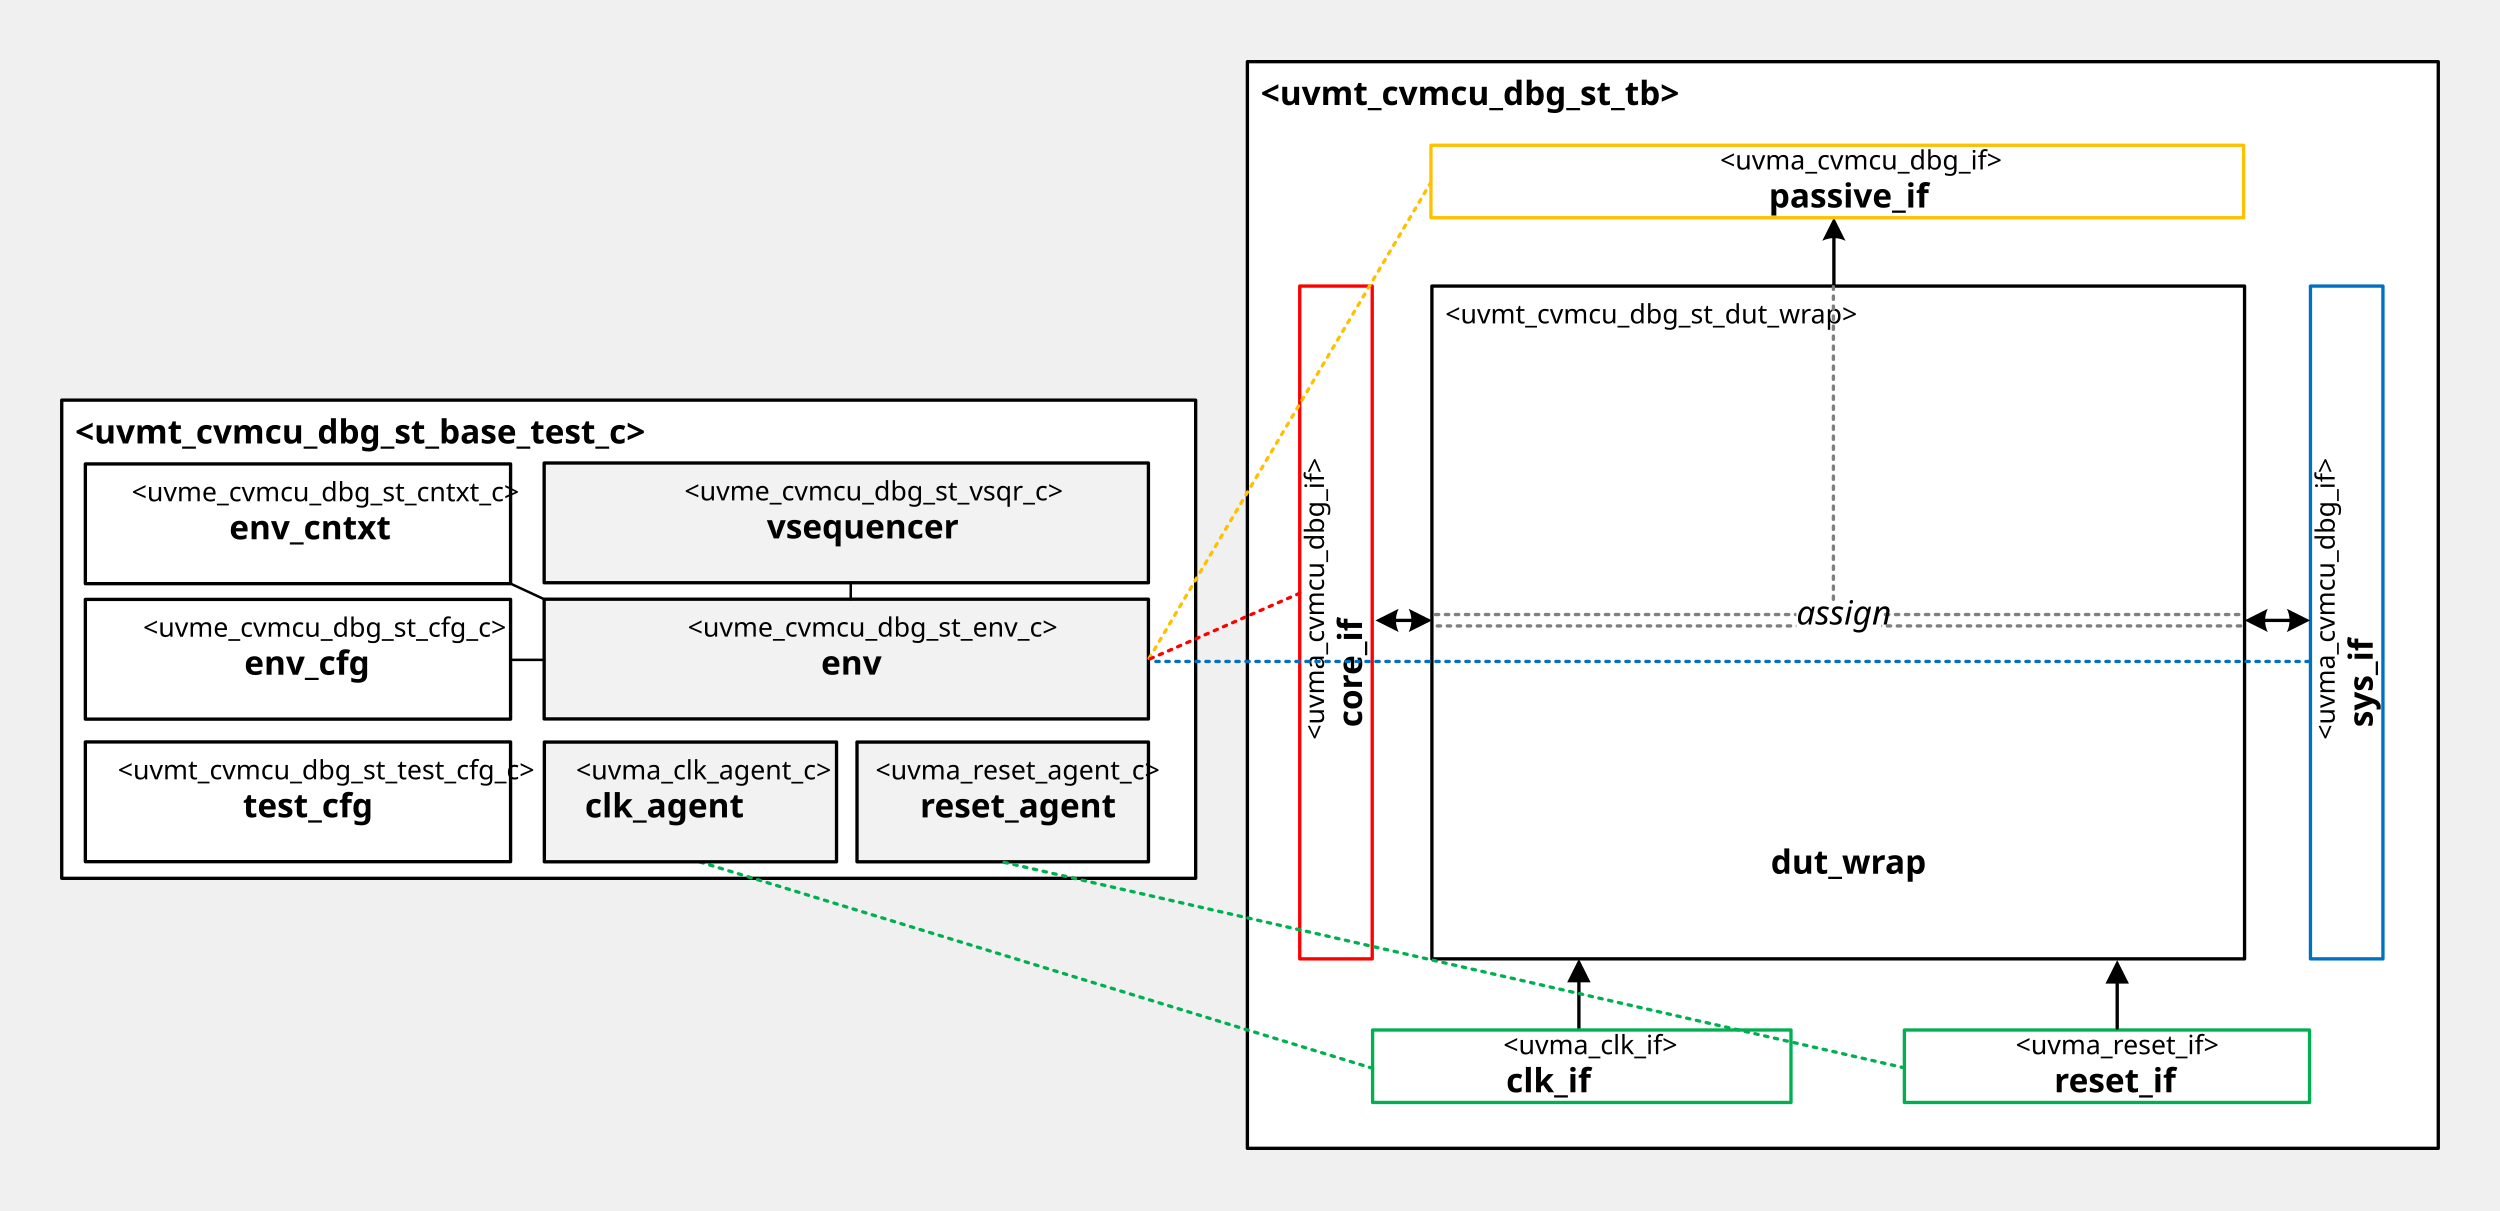
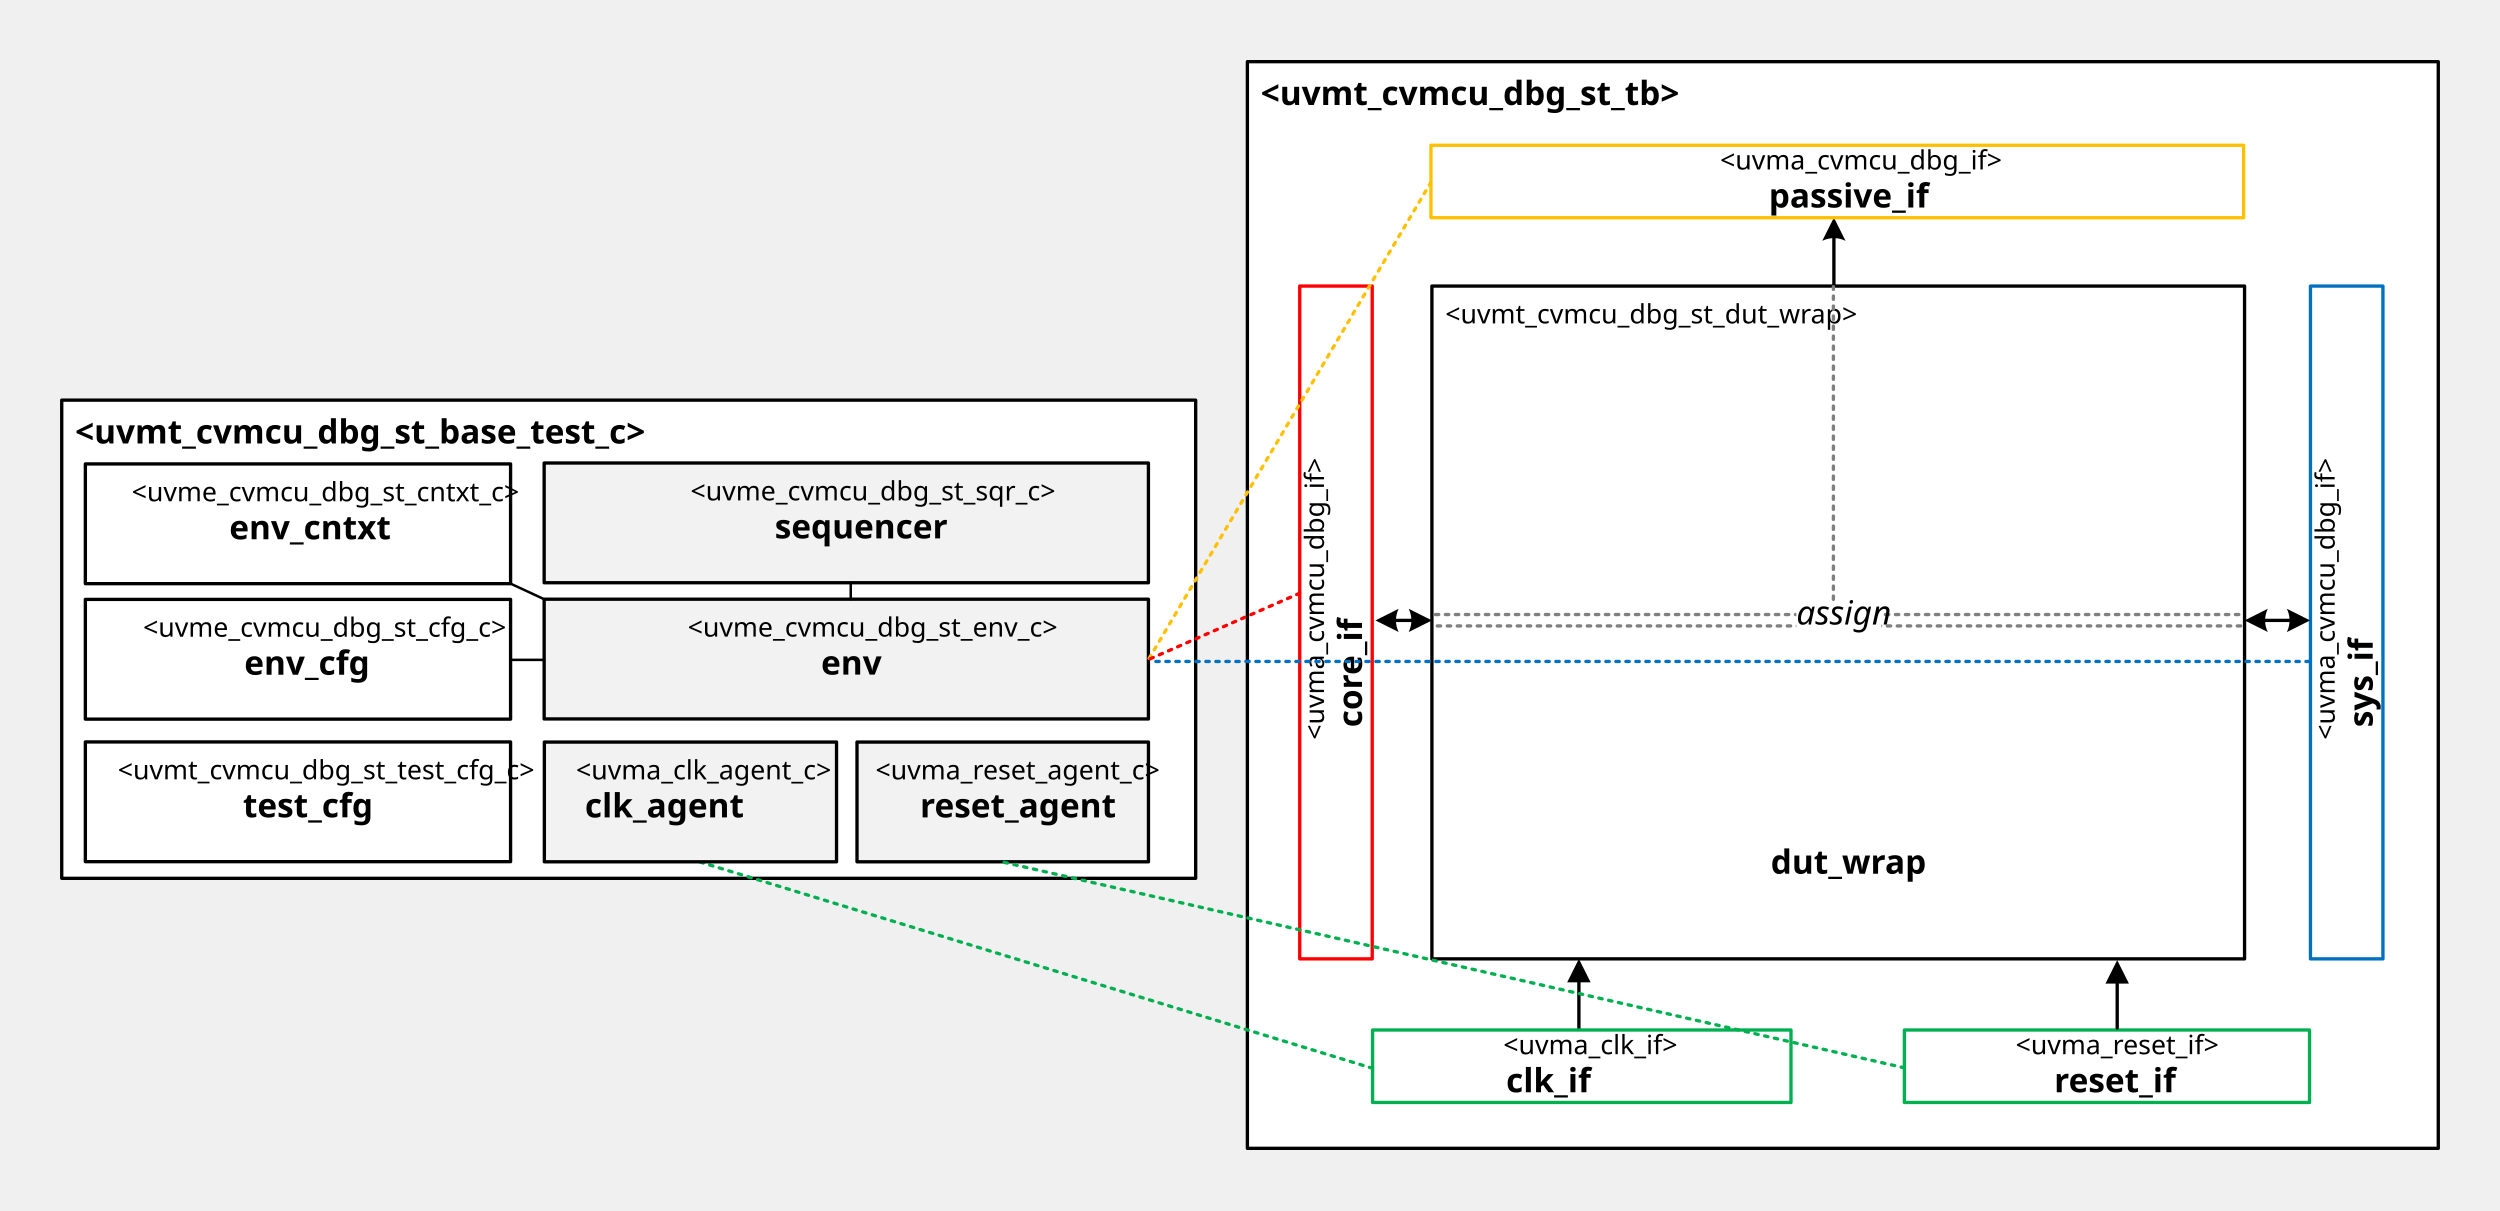
<svg xmlns="http://www.w3.org/2000/svg" xmlns:xlink="http://www.w3.org/1999/xlink" width="10.415in" height="5.041in" viewBox="0 0 749.913 362.984" xml:space="preserve" color-interpolation-filters="sRGB" class="st23">
  <style type="text/css">
	
		.st1 {fill:#ffffff;stroke:#000000;stroke-linecap:round;stroke-linejoin:round;stroke-width:1}
		.st2 {fill:#000000;font-family:Calibri;font-size:0.833em;font-weight:bold}
		.st3 {fill:none;stroke:#000000;stroke-linecap:round;stroke-linejoin:round;stroke-width:1}
		.st4 {fill:#000000;font-family:Calibri;font-size:0.667em}
		.st5 {font-size:1.25em;font-weight:bold}
		.st6 {marker-end:url(#mrkr4-13);stroke:#000000;stroke-linecap:round;stroke-linejoin:round;stroke-width:1}
		.st7 {fill:#000000;fill-opacity:1;stroke:#000000;stroke-opacity:1;stroke-width:0.284}
		.st8 {fill:#ffffff;stroke:#00b050;stroke-linecap:round;stroke-linejoin:round;stroke-width:1}
		.st9 {fill:#f2f2f2;stroke:#000000;stroke-linecap:round;stroke-linejoin:round;stroke-width:1}
		.st10 {stroke:#00b050;stroke-dasharray:1,2;stroke-linecap:round;stroke-linejoin:round;stroke-width:1}
		.st11 {marker-start:url(#mrkr5-58);stroke:#000000;stroke-linecap:round;stroke-linejoin:round;stroke-width:1}
		.st12 {stroke:#000000;stroke-linecap:round;stroke-linejoin:round;stroke-width:0.75}
		.st13 {marker-end:url(#mrkr5-75);marker-start:url(#mrkr5-58);stroke:#000000;stroke-linecap:round;stroke-linejoin:round;stroke-width:1}
		.st14 {fill:#ffffff;stroke:#0070c0;stroke-linecap:round;stroke-linejoin:round;stroke-width:1}
		.st15 {fill:#ffffff;stroke:#ff0000;stroke-linecap:round;stroke-linejoin:round;stroke-width:1}
		.st16 {stroke:#ffc000;stroke-dasharray:1,2;stroke-linecap:round;stroke-linejoin:round;stroke-width:1}
		.st17 {stroke:#ff0000;stroke-dasharray:1,2;stroke-linecap:round;stroke-linejoin:round;stroke-width:1}
		.st18 {stroke:#0070c0;stroke-dasharray:1,2;stroke-linecap:round;stroke-linejoin:round;stroke-width:1}
		.st19 {fill:#ffffff;stroke:#ffc000;stroke-linecap:round;stroke-linejoin:round;stroke-width:1}
		.st20 {stroke:#7f7f7f;stroke-dasharray:1,2;stroke-linecap:round;stroke-linejoin:round;stroke-width:1}
		.st21 {fill:#ffffff;stroke:none;stroke-linecap:butt;stroke-width:7.2}
		.st22 {fill:#000000;font-family:Calibri;font-size:0.833em;font-style:italic}
		.st23 {fill:none;fill-rule:evenodd;font-size:12px;overflow:visible;stroke-linecap:square;stroke-miterlimit:3}
	
	</style>
  <defs id="Markers">
    <g id="lend4">
      <path d="M 2 1 L 0 0 L 2 -1 L 2 1 " style="stroke:none" />
    </g>
    <marker id="mrkr4-13" class="st7" refX="-7.04" orient="auto" markerUnits="strokeWidth" overflow="visible">
      <use xlink:href="#lend4" transform="scale(-3.52,-3.52) " />
    </marker>
    <g id="lend5">
      <path d="M 2 1 L 0 0 L 1.981 -0.993 C 1.672 -0.365 1.673 0.373 1.985 1 " style="stroke:none" />
    </g>
    <marker id="mrkr5-58" class="st7" refX="5.8" orient="auto" markerUnits="strokeWidth" overflow="visible">
      <use xlink:href="#lend5" transform="scale(3.52) " />
    </marker>
    <marker id="mrkr5-75" class="st7" refX="-6.16" orient="auto" markerUnits="strokeWidth" overflow="visible">
      <use xlink:href="#lend5" transform="scale(-3.52,-3.52) " />
    </marker>
  </defs>
  <g>
    <g id="shape241-1" transform="translate(374.173,-18.5)">
      <rect x="0" y="37" width="357.24" height="325.984" class="st1" />
      <text x="4" y="50" class="st2">&lt;uvmt_cvmcu_dbg_st_tb&gt;</text>
    </g>
    <g id="shape243-4" transform="translate(429.524,-75.3425)">
      <rect x="0" y="161.157" width="243.78" height="201.827" class="st3" />
      <text x="4" y="172.36" class="st4">&lt;uvmt_cvmcu_dbg_st_dut_wrap&gt;                 <tspan x="101.65" dy="16.5em" class="st5">dut_wrap</tspan>
      </text>
    </g>
    <g id="shape244-8" transform="translate(110.638,316.921) rotate(-90)">
      <path d="M0 362.98 L22.24 362.98" class="st6" />
    </g>
    <g id="shape245-14" transform="translate(411.732,-32.2635)">
      <rect x="0" y="341.24" width="125.508" height="21.744" class="st8" />
      <text x="39.2" y="348.51" class="st4">&lt;uvma_clk_if&gt; <tspan x="40.06" dy="1.14em" class="st5">clk_if</tspan>
      </text>
    </g>
    <g id="shape246-18" transform="translate(571.256,-32.2635)">
      <rect x="0" y="341.24" width="121.531" height="21.744" class="st8" />
      <text x="33.36" y="348.51" class="st4">&lt;uvma_reset_if&gt; <tspan x="44.93" dy="1.14em" class="st5">reset_if</tspan>
      </text>
    </g>
    <g id="shape247-22" transform="translate(18.5,-99.5118)">
      <rect x="0" y="219.551" width="340.157" height="143.433" class="st1" />
      <text x="4" y="232.55" class="st2">&lt;uvmt_cvmcu_dbg_st_base_test_c&gt;</text>
    </g>
    <g id="shape248-25" transform="translate(163.217,-188.169)">
      <rect x="0" y="327.067" width="181.268" height="35.918" class="st9" />
-       <text x="42.08" y="338.27" class="st4">&lt;uvme_cvmcu_dbg_st_vsqr_c&gt; <tspan x="66.8" dy="1.14em" class="st5">vsequencer</tspan>
+       <text x="43.89" y="338.27" class="st4">&lt;uvme_cvmcu_dbg_st_sqr_c&gt; <tspan x="69.17" dy="1.14em" class="st5">sequencer</tspan>
      </text>
    </g>
    <g id="shape249-29" transform="translate(25.5866,-104.5)">
      <rect x="0" y="327.067" width="127.559" height="35.918" class="st3" />
      <text x="9.72" y="338.27" class="st4">&lt;uvmt_cvmcu_dbg_st_test_cfg_c&gt; <tspan x="47.27" dy="1.14em" class="st5">test_cfg</tspan>
      </text>
    </g>
    <g id="shape250-33" transform="translate(25.5866,-187.902)">
      <rect x="0" y="327.067" width="127.559" height="35.918" class="st3" />
      <text x="13.89" y="338.27" class="st4">&lt;uvme_cvmcu_dbg_st_cntxt_c&gt; <tspan x="43.18" dy="1.14em" class="st5">env_cntxt</tspan>
      </text>
    </g>
    <g id="shape251-37" transform="translate(163.217,-147.311)">
      <rect x="0" y="327.067" width="181.268" height="35.918" class="st9" />
      <text x="43.05" y="338.27" class="st4">&lt;uvme_cvmcu_dbg_st_env_c&gt; <tspan x="83.07" dy="1.14em" class="st5">env</tspan>
      </text>
    </g>
    <g id="shape252-41" transform="translate(25.5866,-147.266)">
      <rect x="0" y="327.067" width="127.559" height="35.918" class="st3" />
      <text x="17.3" y="338.27" class="st4">&lt;uvme_cvmcu_dbg_st_cfg_c&gt; <tspan x="47.68" dy="1.14em" class="st5">env_cfg</tspan>
      </text>
    </g>
    <g id="shape253-45" transform="translate(272.118,308.386) rotate(-90)">
      <path d="M0 362.98 L13.33 362.98" class="st6" />
    </g>
    <g id="shape254-50" transform="translate(305.285,667.49) rotate(-162.947)">
      <path d="M0 362.98 L211.26 362.98" class="st10" />
    </g>
    <g id="shape255-53" transform="translate(913.093,65.2716) rotate(90)">
      <path d="M5.8 362.98 L6.16 362.98 L20.54 362.98" class="st11" />
    </g>
    <g id="shape256-59" transform="translate(305.928,-154.182) rotate(24.8918)">
      <path d="M0 362.98 L11.1 362.98" class="st12" />
    </g>
    <g id="shape257-62" transform="translate(153.146,-165.031)">
      <path d="M0 362.98 L10.07 362.98" class="st12" />
    </g>
    <g id="shape258-65" transform="translate(-107.791,179.756) rotate(-90)">
      <path d="M0 362.98 L4.94 362.98" class="st12" />
    </g>
    <g id="shape259-68" transform="translate(412.577,-176.87)">
      <path d="M5.8 362.98 L6.16 362.98 L10.79 362.98" class="st13" />
    </g>
    <g id="shape260-76" transform="translate(351.831,287.645) rotate(-90)">
      <rect x="0" y="341.24" width="201.827" height="21.744" class="st14" />
      <text x="65.74" y="348.51" class="st4">&lt;uvma_cvmcu_dbg_if&gt; <tspan x="69.5" dy="1.14em" class="st5">sys_if</tspan>
      </text>
    </g>
    <g id="shape261-80" transform="translate(673.303,-176.87)">
      <path d="M5.8 362.98 L6.16 362.98 L13.5 362.98" class="st13" />
    </g>
    <g id="shape262-87" transform="translate(163.276,-104.472)">
      <rect x="0" y="327.067" width="87.65" height="35.918" class="st9" />
      <text x="9.49" y="338.27" class="st4">&lt;uvma_clk_agent_c&gt; <tspan x="12.17" dy="1.14em" class="st5">clk_agent</tspan>
      </text>
    </g>
    <g id="shape263-91" transform="translate(257.067,-104.472)">
      <rect x="0" y="327.067" width="87.429" height="35.918" class="st9" />
      <text x="5.53" y="338.27" class="st4">&lt;uvma_reset_agent_c&gt; <tspan x="18.91" dy="1.14em" class="st5">reset_agent</tspan>
      </text>
    </g>
    <g id="shape264-95" transform="translate(48.636,287.642) rotate(-90)">
      <rect x="0" y="341.24" width="201.827" height="21.744" class="st15" />
      <text x="65.74" y="348.51" class="st4">&lt;uvma_cvmcu_dbg_if&gt; <tspan x="69.5" dy="1.14em" class="st5">core_if</tspan>
      </text>
    </g>
    <g id="shape265-99" transform="translate(741.621,239.509) rotate(120.617)">
      <path d="M0 362.98 L166.42 362.98" class="st16" />
    </g>
    <g id="shape266-102" transform="translate(535.678,510.363) rotate(156.317)">
      <path d="M0 362.98 L49.57 362.98" class="st17" />
    </g>
    <g id="shape267-105" transform="translate(692.717,561.409) rotate(180)">
      <path d="M0 362.98 L347.67 362.98" class="st18" />
    </g>
    <g id="shape268-108" transform="translate(429.24,-297.663)">
      <rect x="0" y="341.24" width="243.78" height="21.744" class="st19" />
      <text x="86.72" y="348.51" class="st4">&lt;uvma_cvmcu_dbg_if&gt; <tspan x="101.34" dy="1.14em" class="st5">passive_if</tspan>
      </text>
    </g>
    <g id="shape271-112" transform="translate(490.486,674.199) rotate(-167.143)">
      <path d="M0 362.98 L277.75 362.98" class="st10" />
    </g>
    <g id="shape275-115" transform="translate(672.132,550.749) rotate(180)">
      <path d="M0 362.98 L241.31 362.98" class="st20" />
    </g>
    <g id="shape276-118" transform="translate(430.571,-178.633)">
      <path d="M0 362.98 L242.05 362.98" class="st20" />
      <rect x="108.275" y="356.984" width="25.503" height="12" class="st21" />
      <text x="108.28" y="365.98" class="st22">assign</text>
    </g>
    <g id="shape277-123" transform="translate(186.983,179.804) rotate(-90)">
      <path d="M0 362.98 L93.8 362.98" class="st20" />
    </g>
  </g>
</svg>
